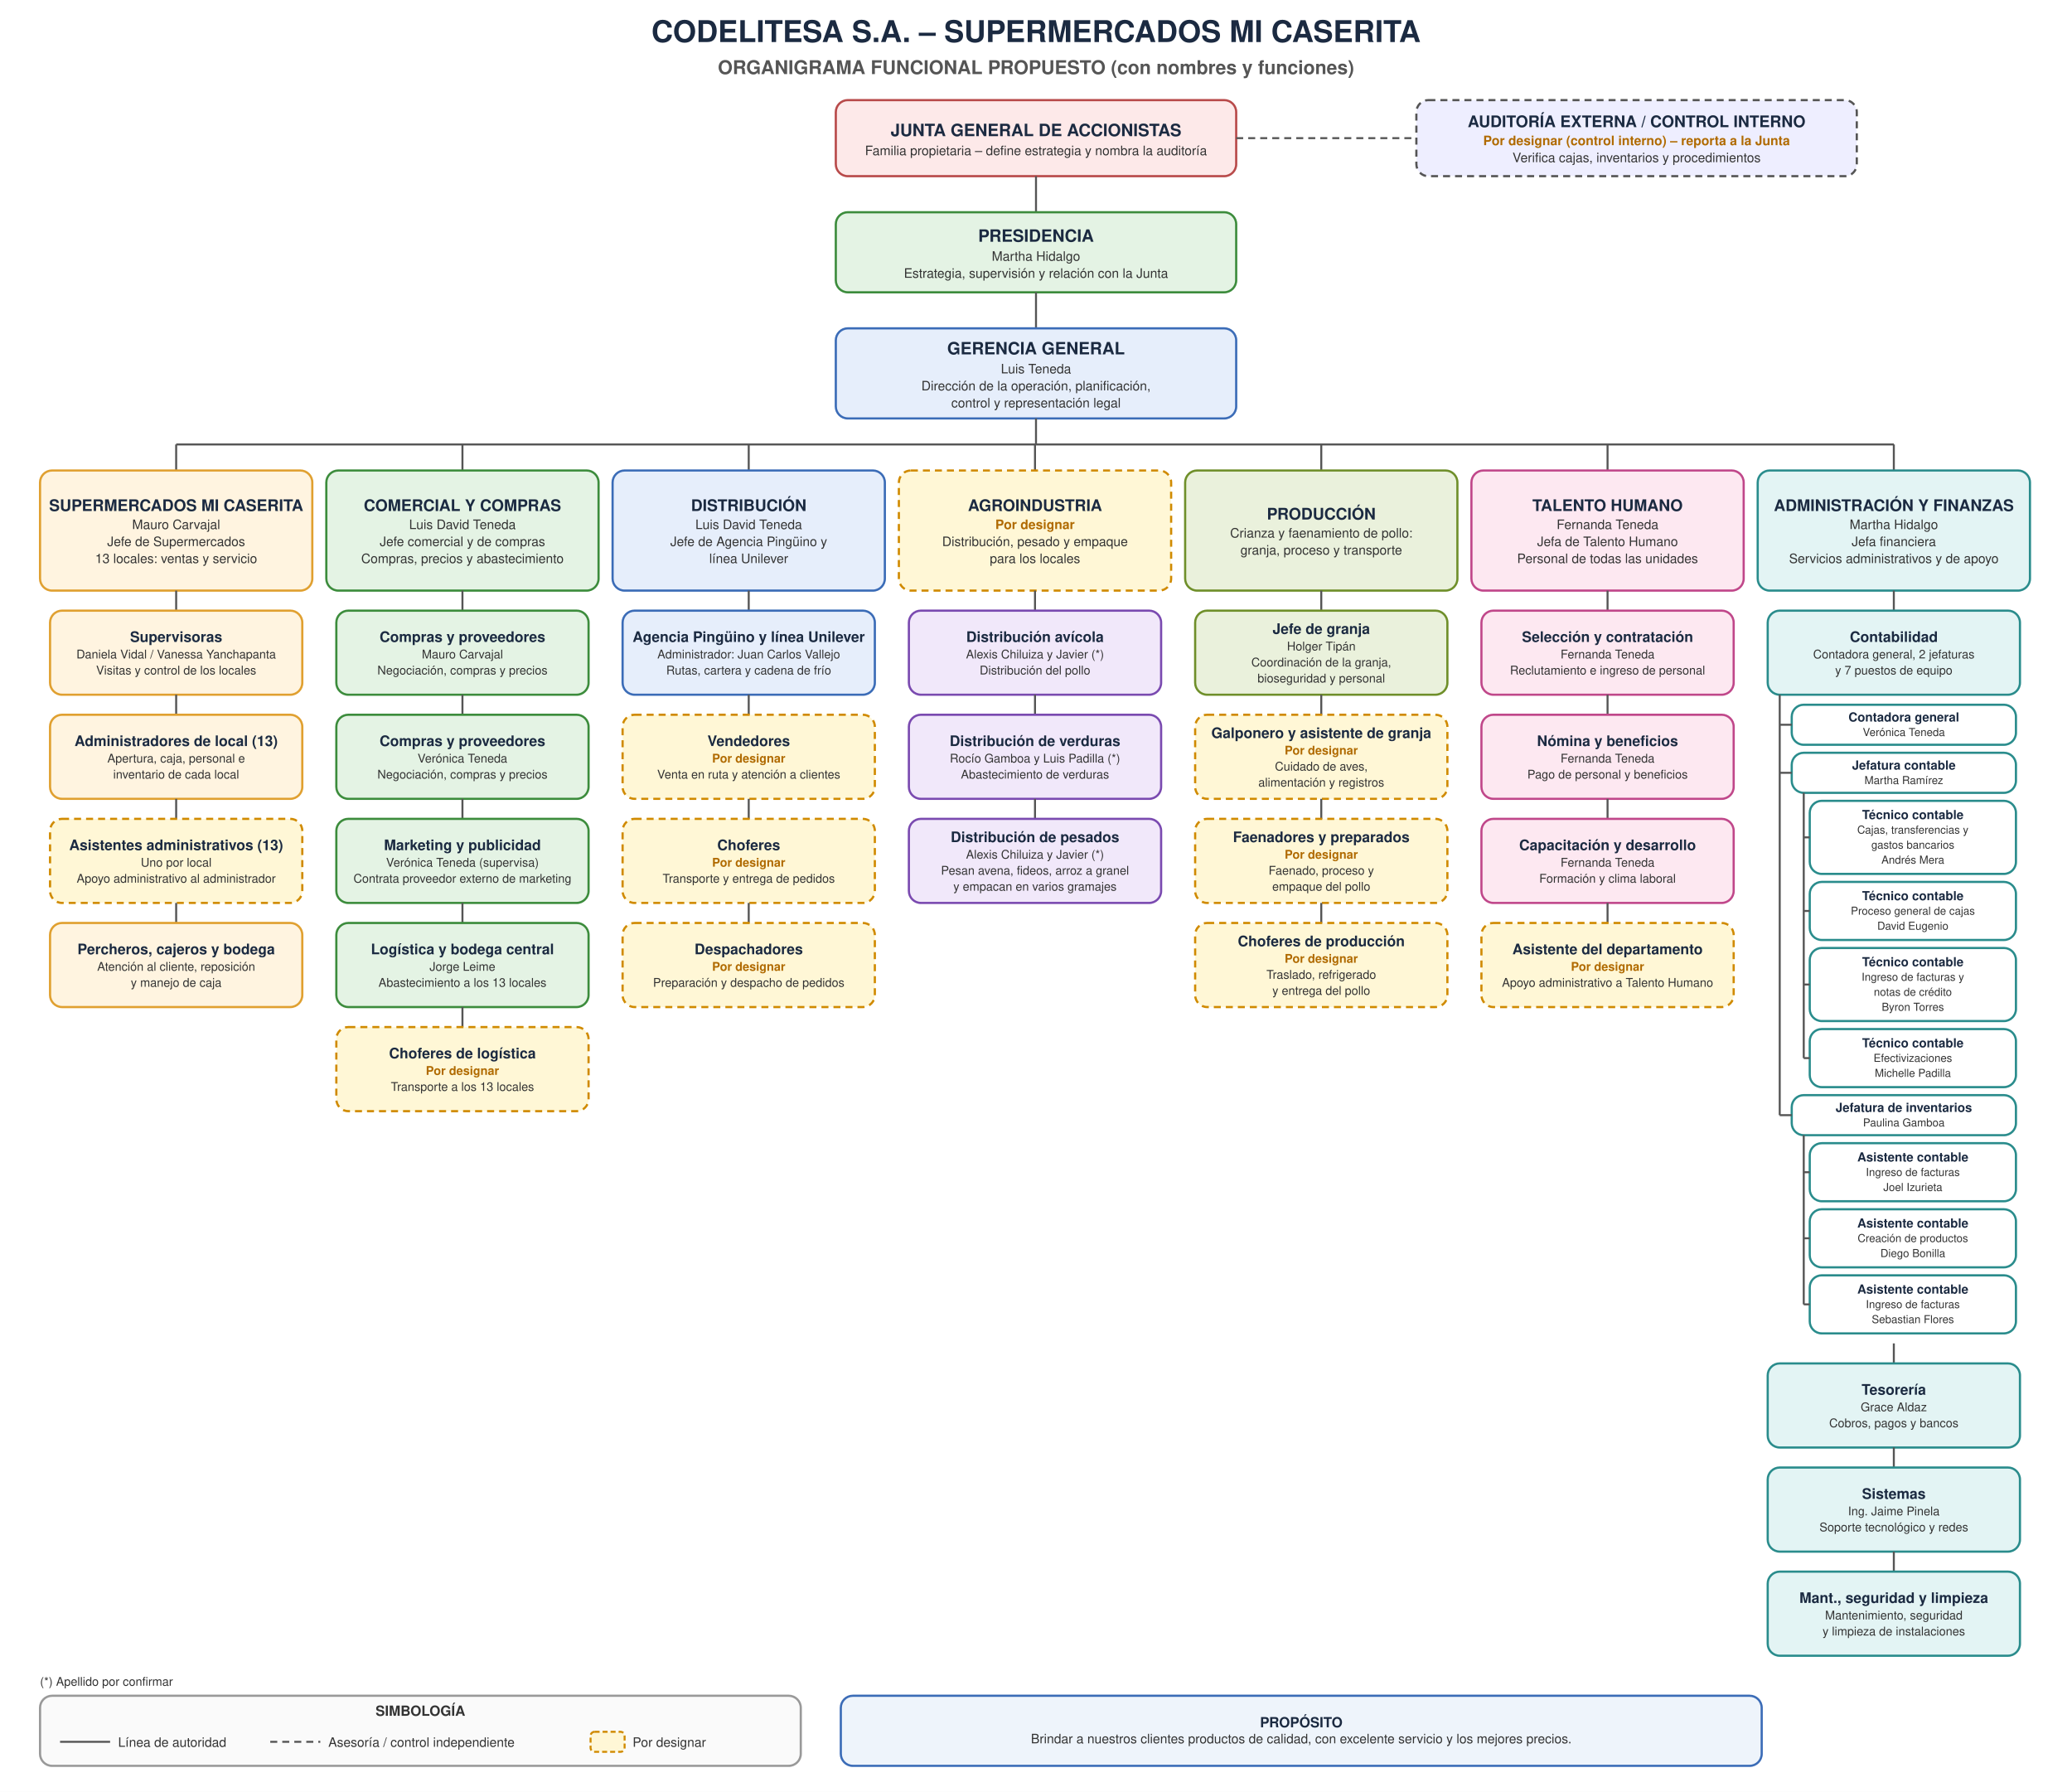
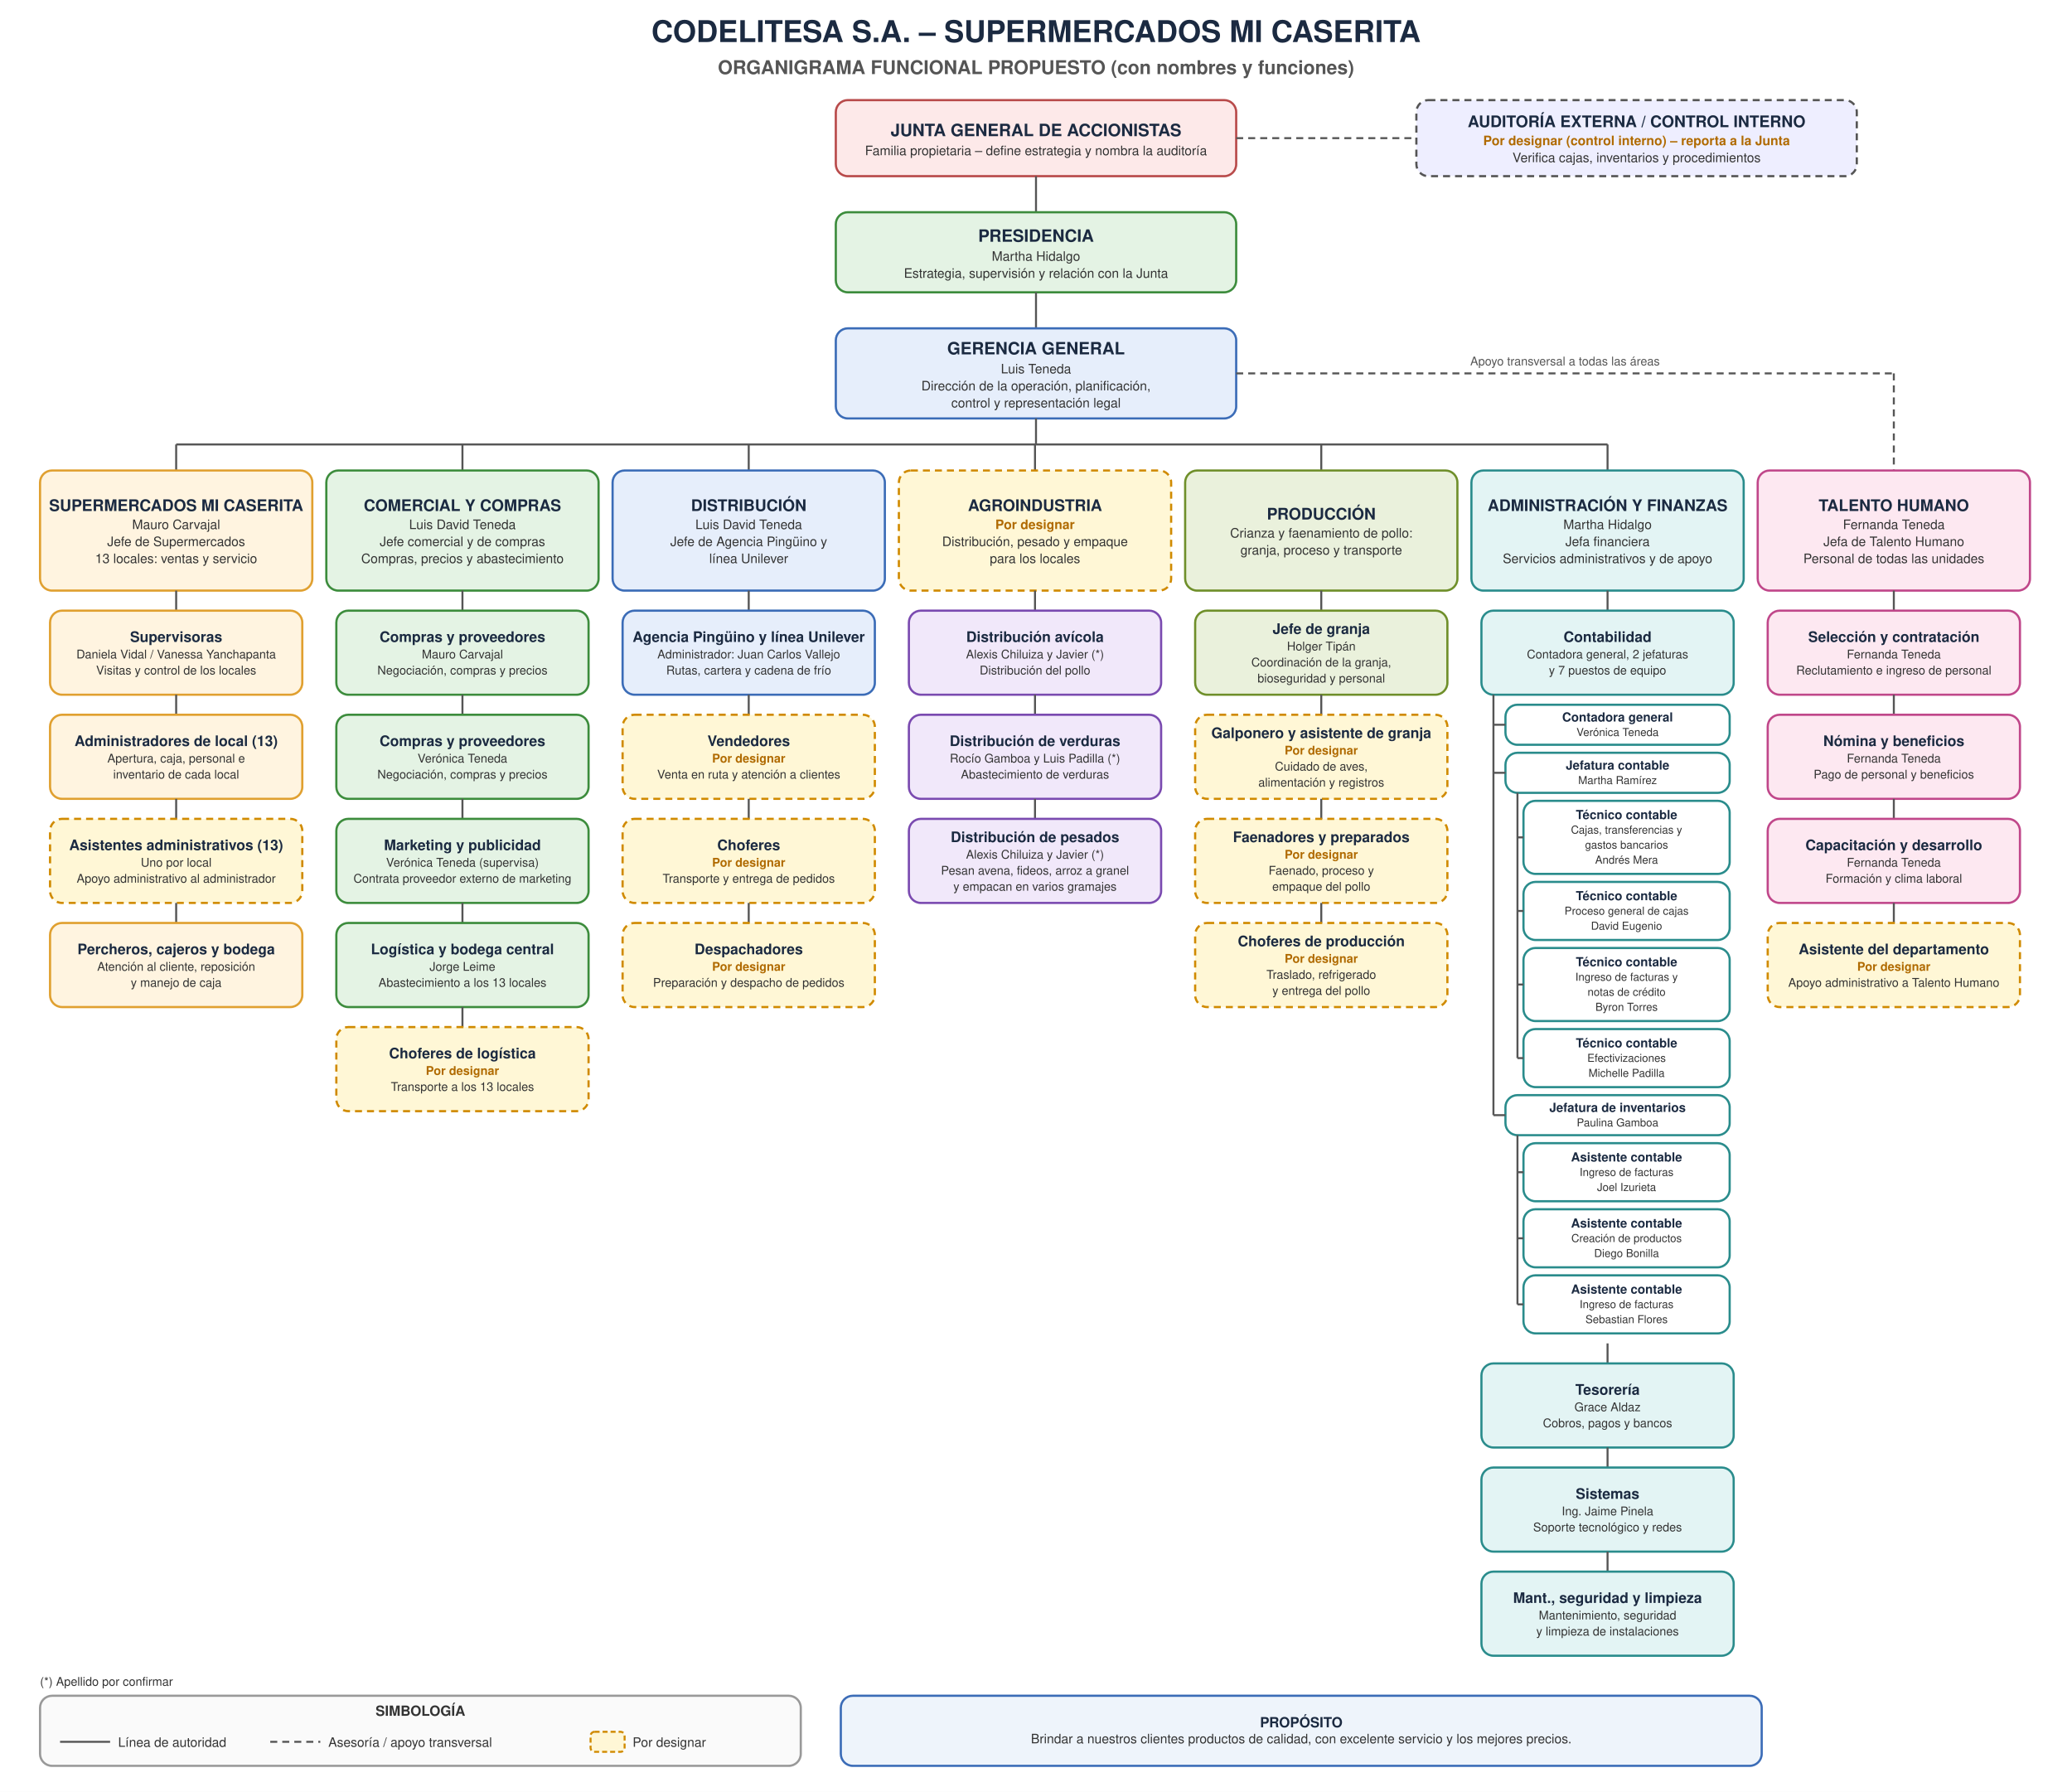
<svg xmlns="http://www.w3.org/2000/svg" width="2070" height="1790" viewBox="0 0 2070 1790" font-family="Helvetica,Arial,sans-serif">
  <rect width="100%" height="100%" fill="#fff" />
  <text x="1035.0" y="42" text-anchor="middle" font-size="30" font-weight="700" fill="#1b2a41">CODELITESA S.A. – SUPERMERCADOS MI CASERITA</text>
  <text x="1035.0" y="74" text-anchor="middle" font-size="19" font-weight="600" fill="#555">ORGANIGRAMA FUNCIONAL PROPUESTO (con nombres y funciones)</text>
  <rect x="835.0" y="100" width="400" height="76" rx="12" fill="#fde9e9" stroke="#b84a4a" stroke-width="2.2" />
  <text x="1035.0" y="136.0" text-anchor="middle" font-weight="700" font-size="17" fill="#1b2a41">JUNTA GENERAL DE ACCIONISTAS</text>
  <text x="1035.0" y="155.0" text-anchor="middle" font-size="13" fill="#333" font-weight="400">Familia propietaria – define estrategia y nombra la auditoría</text>
  <rect x="1415.0" y="100" width="440" height="76" rx="12" fill="#eef" stroke="#555" stroke-width="2.2" stroke-dasharray="7 5" />
  <text x="1635.0" y="127.0" text-anchor="middle" font-weight="700" font-size="16" fill="#1b2a41">AUDITORÍA EXTERNA / CONTROL INTERNO</text>
  <text x="1635.0" y="145.0" text-anchor="middle" font-size="13" fill="#b06a00" font-weight="700">Por designar (control interno) – reporta a la Junta</text>
  <text x="1635.0" y="162.0" text-anchor="middle" font-size="13" fill="#333" font-weight="400">Verifica cajas, inventarios y procedimientos</text>
  <path d="M1235.0,138 L1415.0,138" stroke="#555" stroke-width="2" fill="none" stroke-dasharray="7 5" />
  <path d="M1035.0,176 L1035.0,212" stroke="#555" stroke-width="2" fill="none" />
  <rect x="835.0" y="212" width="400" height="80" rx="12" fill="#e4f3e4" stroke="#3c8c3c" stroke-width="2.2" />
  <text x="1035.0" y="241.5" text-anchor="middle" font-weight="700" font-size="17" fill="#1b2a41">PRESIDENCIA</text>
  <text x="1035.0" y="260.5" text-anchor="middle" font-size="13" fill="#333" font-weight="400">Martha Hidalgo</text>
  <text x="1035.0" y="277.5" text-anchor="middle" font-size="13" fill="#333" font-weight="400">Estrategia, supervisión y relación con la Junta</text>
  <path d="M1035.0,292 L1035.0,328" stroke="#555" stroke-width="2" fill="none" />
  <rect x="835.0" y="328" width="400" height="90" rx="12" fill="#e6eefb" stroke="#3b6cb7" stroke-width="2.2" />
  <text x="1035.0" y="354.0" text-anchor="middle" font-weight="700" font-size="17" fill="#1b2a41">GERENCIA GENERAL</text>
  <text x="1035.0" y="373.0" text-anchor="middle" font-size="13" fill="#333" font-weight="400">Luis Teneda</text>
  <text x="1035.0" y="390.0" text-anchor="middle" font-size="13" fill="#333" font-weight="400">Dirección de la operación, planificación,</text>
  <text x="1035.0" y="407.0" text-anchor="middle" font-size="13" fill="#333" font-weight="400">control y representación legal</text>
  <path d="M1035.0,418 L1035.0,444" stroke="#555" stroke-width="2" fill="none" />
  <path d="M176.0,444 L176.0,470" stroke="#555" stroke-width="2" fill="none" />
  <rect x="40" y="470" width="272" height="120" rx="12" fill="#fff4e0" stroke="#e0a030" stroke-width="2.2" />
  <text x="176.0" y="510.5" text-anchor="middle" font-weight="700" font-size="16" fill="#1b2a41">SUPERMERCADOS MI CASERITA</text>
  <text x="176.0" y="528.5" text-anchor="middle" font-size="13" fill="#333" font-weight="400">Mauro Carvajal</text>
  <text x="176.0" y="545.5" text-anchor="middle" font-size="13" fill="#333" font-weight="400">Jefe de Supermercados</text>
  <text x="176.0" y="562.5" text-anchor="middle" font-size="13" fill="#333" font-weight="400">13 locales: ventas y servicio</text>
  <path d="M176.0,590 L176.0,610" stroke="#555" stroke-width="2" fill="none" />
  <rect x="50" y="610" width="252" height="84" rx="12" fill="#fff4e0" stroke="#e0a030" stroke-width="2.2" />
  <text x="176.0" y="641.25" text-anchor="middle" font-weight="700" font-size="14.5" fill="#1b2a41">Supervisoras</text>
  <text x="176.0" y="657.75" text-anchor="middle" font-size="12" fill="#333" font-weight="400">Daniela Vidal / Vanessa Yanchapanta</text>
  <text x="176.0" y="673.75" text-anchor="middle" font-size="12" fill="#333" font-weight="400">Visitas y control de los locales</text>
  <path d="M176.0,694 L176.0,714" stroke="#555" stroke-width="2" fill="none" />
  <rect x="50" y="714" width="252" height="84" rx="12" fill="#fff4e0" stroke="#e0a030" stroke-width="2.2" />
  <text x="176.0" y="745.25" text-anchor="middle" font-weight="700" font-size="14.5" fill="#1b2a41">Administradores de local (13)</text>
  <text x="176.0" y="761.75" text-anchor="middle" font-size="12" fill="#333" font-weight="400">Apertura, caja, personal e</text>
  <text x="176.0" y="777.75" text-anchor="middle" font-size="12" fill="#333" font-weight="400">inventario de cada local</text>
  <path d="M176.0,798 L176.0,818" stroke="#555" stroke-width="2" fill="none" />
  <rect x="50" y="818" width="252" height="84" rx="12" fill="#fff7d6" stroke="#d08a00" stroke-width="2.2" stroke-dasharray="7 5" />
  <text x="176.0" y="849.25" text-anchor="middle" font-weight="700" font-size="14.5" fill="#1b2a41">Asistentes administrativos (13)</text>
  <text x="176.0" y="865.75" text-anchor="middle" font-size="12" fill="#333" font-weight="400">Uno por local</text>
  <text x="176.0" y="881.75" text-anchor="middle" font-size="12" fill="#333" font-weight="400">Apoyo administrativo al administrador</text>
  <path d="M176.0,902 L176.0,922" stroke="#555" stroke-width="2" fill="none" />
  <rect x="50" y="922" width="252" height="84" rx="12" fill="#fff4e0" stroke="#e0a030" stroke-width="2.2" />
  <text x="176.0" y="953.25" text-anchor="middle" font-weight="700" font-size="14.5" fill="#1b2a41">Percheros, cajeros y bodega</text>
  <text x="176.0" y="969.75" text-anchor="middle" font-size="12" fill="#333" font-weight="400">Atención al cliente, reposición</text>
  <text x="176.0" y="985.75" text-anchor="middle" font-size="12" fill="#333" font-weight="400">y manejo de caja</text>
  <path d="M462.0,444 L462.0,470" stroke="#555" stroke-width="2" fill="none" />
  <rect x="326" y="470" width="272" height="120" rx="12" fill="#e4f3e4" stroke="#3c8c3c" stroke-width="2.2" />
  <text x="462.0" y="510.5" text-anchor="middle" font-weight="700" font-size="16" fill="#1b2a41">COMERCIAL Y COMPRAS</text>
  <text x="462.0" y="528.5" text-anchor="middle" font-size="13" fill="#333" font-weight="400">Luis David Teneda</text>
  <text x="462.0" y="545.5" text-anchor="middle" font-size="13" fill="#333" font-weight="400">Jefe comercial y de compras</text>
  <text x="462.0" y="562.5" text-anchor="middle" font-size="13" fill="#333" font-weight="400">Compras, precios y abastecimiento</text>
  <path d="M462.0,590 L462.0,610" stroke="#555" stroke-width="2" fill="none" />
  <rect x="336" y="610" width="252" height="84" rx="12" fill="#e4f3e4" stroke="#3c8c3c" stroke-width="2.2" />
  <text x="462.0" y="641.25" text-anchor="middle" font-weight="700" font-size="14.5" fill="#1b2a41">Compras y proveedores</text>
  <text x="462.0" y="657.75" text-anchor="middle" font-size="12" fill="#333" font-weight="400">Mauro Carvajal</text>
  <text x="462.0" y="673.75" text-anchor="middle" font-size="12" fill="#333" font-weight="400">Negociación, compras y precios</text>
  <path d="M462.0,694 L462.0,714" stroke="#555" stroke-width="2" fill="none" />
  <rect x="336" y="714" width="252" height="84" rx="12" fill="#e4f3e4" stroke="#3c8c3c" stroke-width="2.2" />
  <text x="462.0" y="745.25" text-anchor="middle" font-weight="700" font-size="14.5" fill="#1b2a41">Compras y proveedores</text>
  <text x="462.0" y="761.75" text-anchor="middle" font-size="12" fill="#333" font-weight="400">Verónica Teneda</text>
  <text x="462.0" y="777.75" text-anchor="middle" font-size="12" fill="#333" font-weight="400">Negociación, compras y precios</text>
  <path d="M462.0,798 L462.0,818" stroke="#555" stroke-width="2" fill="none" />
  <rect x="336" y="818" width="252" height="84" rx="12" fill="#e4f3e4" stroke="#3c8c3c" stroke-width="2.2" />
  <text x="462.0" y="849.25" text-anchor="middle" font-weight="700" font-size="14.5" fill="#1b2a41">Marketing y publicidad</text>
  <text x="462.0" y="865.75" text-anchor="middle" font-size="12" fill="#333" font-weight="400">Verónica Teneda (supervisa)</text>
  <text x="462.0" y="881.75" text-anchor="middle" font-size="12" fill="#333" font-weight="400">Contrata proveedor externo de marketing</text>
  <path d="M462.0,902 L462.0,922" stroke="#555" stroke-width="2" fill="none" />
  <rect x="336" y="922" width="252" height="84" rx="12" fill="#e4f3e4" stroke="#3c8c3c" stroke-width="2.2" />
  <text x="462.0" y="953.25" text-anchor="middle" font-weight="700" font-size="14.5" fill="#1b2a41">Logística y bodega central</text>
  <text x="462.0" y="969.75" text-anchor="middle" font-size="12" fill="#333" font-weight="400">Jorge Leime</text>
  <text x="462.0" y="985.75" text-anchor="middle" font-size="12" fill="#333" font-weight="400">Abastecimiento a los 13 locales</text>
  <path d="M462.0,1006 L462.0,1026" stroke="#555" stroke-width="2" fill="none" />
  <rect x="336" y="1026" width="252" height="84" rx="12" fill="#fff7d6" stroke="#d08a00" stroke-width="2.2" stroke-dasharray="7 5" />
  <text x="462.0" y="1057.25" text-anchor="middle" font-weight="700" font-size="14.5" fill="#1b2a41">Choferes de logística</text>
  <text x="462.0" y="1073.75" text-anchor="middle" font-size="12" fill="#b06a00" font-weight="700">Por designar</text>
  <text x="462.0" y="1089.75" text-anchor="middle" font-size="12" fill="#333" font-weight="400">Transporte a los 13 locales</text>
  <path d="M748.0,444 L748.0,470" stroke="#555" stroke-width="2" fill="none" />
  <rect x="612" y="470" width="272" height="120" rx="12" fill="#e6eefb" stroke="#3b6cb7" stroke-width="2.2" />
  <text x="748.0" y="510.5" text-anchor="middle" font-weight="700" font-size="16" fill="#1b2a41">DISTRIBUCIÓN</text>
  <text x="748.0" y="528.5" text-anchor="middle" font-size="13" fill="#333" font-weight="400">Luis David Teneda</text>
  <text x="748.0" y="545.5" text-anchor="middle" font-size="13" fill="#333" font-weight="400">Jefe de Agencia Pingüino y</text>
  <text x="748.0" y="562.5" text-anchor="middle" font-size="13" fill="#333" font-weight="400">línea Unilever</text>
  <path d="M748.0,590 L748.0,610" stroke="#555" stroke-width="2" fill="none" />
  <rect x="622" y="610" width="252" height="84" rx="12" fill="#e6eefb" stroke="#3b6cb7" stroke-width="2.2" />
  <text x="748.0" y="641.25" text-anchor="middle" font-weight="700" font-size="14.5" fill="#1b2a41">Agencia Pingüino y línea Unilever</text>
  <text x="748.0" y="657.75" text-anchor="middle" font-size="12" fill="#333" font-weight="400">Administrador: Juan Carlos Vallejo</text>
  <text x="748.0" y="673.75" text-anchor="middle" font-size="12" fill="#333" font-weight="400">Rutas, cartera y cadena de frío</text>
  <path d="M748.0,694 L748.0,714" stroke="#555" stroke-width="2" fill="none" />
  <rect x="622" y="714" width="252" height="84" rx="12" fill="#fff7d6" stroke="#d08a00" stroke-width="2.2" stroke-dasharray="7 5" />
  <text x="748.0" y="745.25" text-anchor="middle" font-weight="700" font-size="14.5" fill="#1b2a41">Vendedores</text>
  <text x="748.0" y="761.75" text-anchor="middle" font-size="12" fill="#b06a00" font-weight="700">Por designar</text>
  <text x="748.0" y="777.75" text-anchor="middle" font-size="12" fill="#333" font-weight="400">Venta en ruta y atención a clientes</text>
  <path d="M748.0,798 L748.0,818" stroke="#555" stroke-width="2" fill="none" />
  <rect x="622" y="818" width="252" height="84" rx="12" fill="#fff7d6" stroke="#d08a00" stroke-width="2.2" stroke-dasharray="7 5" />
  <text x="748.0" y="849.25" text-anchor="middle" font-weight="700" font-size="14.5" fill="#1b2a41">Choferes</text>
  <text x="748.0" y="865.75" text-anchor="middle" font-size="12" fill="#b06a00" font-weight="700">Por designar</text>
  <text x="748.0" y="881.75" text-anchor="middle" font-size="12" fill="#333" font-weight="400">Transporte y entrega de pedidos</text>
  <path d="M748.0,902 L748.0,922" stroke="#555" stroke-width="2" fill="none" />
  <rect x="622" y="922" width="252" height="84" rx="12" fill="#fff7d6" stroke="#d08a00" stroke-width="2.2" stroke-dasharray="7 5" />
  <text x="748.0" y="953.25" text-anchor="middle" font-weight="700" font-size="14.5" fill="#1b2a41">Despachadores</text>
  <text x="748.0" y="969.75" text-anchor="middle" font-size="12" fill="#b06a00" font-weight="700">Por designar</text>
  <text x="748.0" y="985.75" text-anchor="middle" font-size="12" fill="#333" font-weight="400">Preparación y despacho de pedidos</text>
  <path d="M1034.0,444 L1034.0,470" stroke="#555" stroke-width="2" fill="none" />
  <rect x="898" y="470" width="272" height="120" rx="12" fill="#fff7d6" stroke="#d08a00" stroke-width="2.2" stroke-dasharray="7 5" />
  <text x="1034.0" y="510.5" text-anchor="middle" font-weight="700" font-size="16" fill="#1b2a41">AGROINDUSTRIA</text>
  <text x="1034.0" y="528.5" text-anchor="middle" font-size="13" fill="#b06a00" font-weight="700">Por designar</text>
  <text x="1034.0" y="545.5" text-anchor="middle" font-size="13" fill="#333" font-weight="400">Distribución, pesado y empaque</text>
  <text x="1034.0" y="562.5" text-anchor="middle" font-size="13" fill="#333" font-weight="400">para los locales</text>
  <path d="M1034.0,590 L1034.0,610" stroke="#555" stroke-width="2" fill="none" />
  <rect x="908" y="610" width="252" height="84" rx="12" fill="#f1e8fa" stroke="#7a4ab0" stroke-width="2.2" />
  <text x="1034.0" y="641.25" text-anchor="middle" font-weight="700" font-size="14.5" fill="#1b2a41">Distribución avícola</text>
  <text x="1034.0" y="657.75" text-anchor="middle" font-size="12" fill="#333" font-weight="400">Alexis Chiluiza y Javier (*)</text>
  <text x="1034.0" y="673.75" text-anchor="middle" font-size="12" fill="#333" font-weight="400">Distribución del pollo</text>
  <path d="M1034.0,694 L1034.0,714" stroke="#555" stroke-width="2" fill="none" />
  <rect x="908" y="714" width="252" height="84" rx="12" fill="#f1e8fa" stroke="#7a4ab0" stroke-width="2.2" />
  <text x="1034.0" y="745.25" text-anchor="middle" font-weight="700" font-size="14.5" fill="#1b2a41">Distribución de verduras</text>
  <text x="1034.0" y="761.75" text-anchor="middle" font-size="12" fill="#333" font-weight="400">Rocío Gamboa y Luis Padilla (*)</text>
  <text x="1034.0" y="777.75" text-anchor="middle" font-size="12" fill="#333" font-weight="400">Abastecimiento de verduras</text>
  <path d="M1034.0,798 L1034.0,818" stroke="#555" stroke-width="2" fill="none" />
  <rect x="908" y="818" width="252" height="84" rx="12" fill="#f1e8fa" stroke="#7a4ab0" stroke-width="2.2" />
  <text x="1034.0" y="841.25" text-anchor="middle" font-weight="700" font-size="14.5" fill="#1b2a41">Distribución de pesados</text>
  <text x="1034.0" y="857.75" text-anchor="middle" font-size="12" fill="#333" font-weight="400">Alexis Chiluiza y Javier (*)</text>
  <text x="1034.0" y="873.75" text-anchor="middle" font-size="12" fill="#333" font-weight="400">Pesan avena, fideos, arroz a granel</text>
  <text x="1034.0" y="889.75" text-anchor="middle" font-size="12" fill="#333" font-weight="400">y empacan en varios gramajes</text>
  <path d="M1320.0,444 L1320.0,470" stroke="#555" stroke-width="2" fill="none" />
  <rect x="1184" y="470" width="272" height="120" rx="12" fill="#eaf1dc" stroke="#6f8f2a" stroke-width="2.2" />
  <text x="1320.0" y="519.0" text-anchor="middle" font-weight="700" font-size="16" fill="#1b2a41">PRODUCCIÓN</text>
  <text x="1320.0" y="537.0" text-anchor="middle" font-size="13" fill="#333" font-weight="400">Crianza y faenamiento de pollo:</text>
  <text x="1320.0" y="554.0" text-anchor="middle" font-size="13" fill="#333" font-weight="400">granja, proceso y transporte</text>
  <path d="M1320.0,590 L1320.0,610" stroke="#555" stroke-width="2" fill="none" />
  <rect x="1194" y="610" width="252" height="84" rx="12" fill="#eaf1dc" stroke="#6f8f2a" stroke-width="2.2" />
  <text x="1320.0" y="633.25" text-anchor="middle" font-weight="700" font-size="14.5" fill="#1b2a41">Jefe de granja</text>
  <text x="1320.0" y="649.75" text-anchor="middle" font-size="12" fill="#333" font-weight="400">Holger Tipán</text>
  <text x="1320.0" y="665.75" text-anchor="middle" font-size="12" fill="#333" font-weight="400">Coordinación de la granja,</text>
  <text x="1320.0" y="681.75" text-anchor="middle" font-size="12" fill="#333" font-weight="400">bioseguridad y personal</text>
  <path d="M1320.0,694 L1320.0,714" stroke="#555" stroke-width="2" fill="none" />
  <rect x="1194" y="714" width="252" height="84" rx="12" fill="#fff7d6" stroke="#d08a00" stroke-width="2.2" stroke-dasharray="7 5" />
  <text x="1320.0" y="737.25" text-anchor="middle" font-weight="700" font-size="14.5" fill="#1b2a41">Galponero y asistente de granja</text>
  <text x="1320.0" y="753.75" text-anchor="middle" font-size="12" fill="#b06a00" font-weight="700">Por designar</text>
  <text x="1320.0" y="769.75" text-anchor="middle" font-size="12" fill="#333" font-weight="400">Cuidado de aves,</text>
  <text x="1320.0" y="785.75" text-anchor="middle" font-size="12" fill="#333" font-weight="400">alimentación y registros</text>
  <path d="M1320.0,798 L1320.0,818" stroke="#555" stroke-width="2" fill="none" />
  <rect x="1194" y="818" width="252" height="84" rx="12" fill="#fff7d6" stroke="#d08a00" stroke-width="2.2" stroke-dasharray="7 5" />
  <text x="1320.0" y="841.25" text-anchor="middle" font-weight="700" font-size="14.5" fill="#1b2a41">Faenadores y preparados</text>
  <text x="1320.0" y="857.75" text-anchor="middle" font-size="12" fill="#b06a00" font-weight="700">Por designar</text>
  <text x="1320.0" y="873.75" text-anchor="middle" font-size="12" fill="#333" font-weight="400">Faenado, proceso y</text>
  <text x="1320.0" y="889.75" text-anchor="middle" font-size="12" fill="#333" font-weight="400">empaque del pollo</text>
  <path d="M1320.0,902 L1320.0,922" stroke="#555" stroke-width="2" fill="none" />
  <rect x="1194" y="922" width="252" height="84" rx="12" fill="#fff7d6" stroke="#d08a00" stroke-width="2.2" stroke-dasharray="7 5" />
  <text x="1320.0" y="945.25" text-anchor="middle" font-weight="700" font-size="14.5" fill="#1b2a41">Choferes de producción</text>
  <text x="1320.0" y="961.75" text-anchor="middle" font-size="12" fill="#b06a00" font-weight="700">Por designar</text>
  <text x="1320.0" y="977.75" text-anchor="middle" font-size="12" fill="#333" font-weight="400">Traslado, refrigerado</text>
  <text x="1320.0" y="993.75" text-anchor="middle" font-size="12" fill="#333" font-weight="400">y entrega del pollo</text>
  <path d="M1606.0,444 L1606.0,470" stroke="#555" stroke-width="2" fill="none" />
-   <rect x="1470" y="470" width="272" height="120" rx="12" fill="#fde8f1" stroke="#c0478a" stroke-width="2.2" />
-   <text x="1606.0" y="510.5" text-anchor="middle" font-weight="700" font-size="16" fill="#1b2a41">TALENTO HUMANO</text>
-   <text x="1606.0" y="528.5" text-anchor="middle" font-size="13" fill="#333" font-weight="400">Fernanda Teneda</text>
-   <text x="1606.0" y="545.5" text-anchor="middle" font-size="13" fill="#333" font-weight="400">Jefa de Talento Humano</text>
-   <text x="1606.0" y="562.5" text-anchor="middle" font-size="13" fill="#333" font-weight="400">Personal de todas las unidades</text>
+   <rect x="1470" y="470" width="272" height="120" rx="12" fill="#e3f4f4" stroke="#2a8c8c" stroke-width="2.2" />
+   <text x="1606.0" y="510.5" text-anchor="middle" font-weight="700" font-size="16" fill="#1b2a41">ADMINISTRACIÓN Y FINANZAS</text>
+   <text x="1606.0" y="528.5" text-anchor="middle" font-size="13" fill="#333" font-weight="400">Martha Hidalgo</text>
+   <text x="1606.0" y="545.5" text-anchor="middle" font-size="13" fill="#333" font-weight="400">Jefa financiera</text>
+   <text x="1606.0" y="562.5" text-anchor="middle" font-size="13" fill="#333" font-weight="400">Servicios administrativos y de apoyo</text>
  <path d="M1606.0,590 L1606.0,610" stroke="#555" stroke-width="2" fill="none" />
-   <rect x="1480" y="610" width="252" height="84" rx="12" fill="#fde8f1" stroke="#c0478a" stroke-width="2.2" />
-   <text x="1606.0" y="641.25" text-anchor="middle" font-weight="700" font-size="14.5" fill="#1b2a41">Selección y contratación</text>
-   <text x="1606.0" y="657.75" text-anchor="middle" font-size="12" fill="#333" font-weight="400">Fernanda Teneda</text>
-   <text x="1606.0" y="673.75" text-anchor="middle" font-size="12" fill="#333" font-weight="400">Reclutamiento e ingreso de personal</text>
-   <path d="M1606.0,694 L1606.0,714" stroke="#555" stroke-width="2" fill="none" />
-   <rect x="1480" y="714" width="252" height="84" rx="12" fill="#fde8f1" stroke="#c0478a" stroke-width="2.2" />
-   <text x="1606.0" y="745.25" text-anchor="middle" font-weight="700" font-size="14.5" fill="#1b2a41">Nómina y beneficios</text>
-   <text x="1606.0" y="761.75" text-anchor="middle" font-size="12" fill="#333" font-weight="400">Fernanda Teneda</text>
-   <text x="1606.0" y="777.75" text-anchor="middle" font-size="12" fill="#333" font-weight="400">Pago de personal y beneficios</text>
-   <path d="M1606.0,798 L1606.0,818" stroke="#555" stroke-width="2" fill="none" />
-   <rect x="1480" y="818" width="252" height="84" rx="12" fill="#fde8f1" stroke="#c0478a" stroke-width="2.2" />
-   <text x="1606.0" y="849.25" text-anchor="middle" font-weight="700" font-size="14.5" fill="#1b2a41">Capacitación y desarrollo</text>
-   <text x="1606.0" y="865.75" text-anchor="middle" font-size="12" fill="#333" font-weight="400">Fernanda Teneda</text>
-   <text x="1606.0" y="881.75" text-anchor="middle" font-size="12" fill="#333" font-weight="400">Formación y clima laboral</text>
-   <path d="M1606.0,902 L1606.0,922" stroke="#555" stroke-width="2" fill="none" />
-   <rect x="1480" y="922" width="252" height="84" rx="12" fill="#fff7d6" stroke="#d08a00" stroke-width="2.2" stroke-dasharray="7 5" />
-   <text x="1606.0" y="953.25" text-anchor="middle" font-weight="700" font-size="14.5" fill="#1b2a41">Asistente del departamento</text>
-   <text x="1606.0" y="969.75" text-anchor="middle" font-size="12" fill="#b06a00" font-weight="700">Por designar</text>
-   <text x="1606.0" y="985.75" text-anchor="middle" font-size="12" fill="#333" font-weight="400">Apoyo administrativo a Talento Humano</text>
-   <path d="M1892.0,444 L1892.0,470" stroke="#555" stroke-width="2" fill="none" />
-   <rect x="1756" y="470" width="272" height="120" rx="12" fill="#e3f4f4" stroke="#2a8c8c" stroke-width="2.2" />
-   <text x="1892.0" y="510.5" text-anchor="middle" font-weight="700" font-size="16" fill="#1b2a41">ADMINISTRACIÓN Y FINANZAS</text>
-   <text x="1892.0" y="528.5" text-anchor="middle" font-size="13" fill="#333" font-weight="400">Martha Hidalgo</text>
-   <text x="1892.0" y="545.5" text-anchor="middle" font-size="13" fill="#333" font-weight="400">Jefa financiera</text>
-   <text x="1892.0" y="562.5" text-anchor="middle" font-size="13" fill="#333" font-weight="400">Servicios administrativos y de apoyo</text>
+   <rect x="1480" y="610" width="252" height="84" rx="12" fill="#e3f4f4" stroke="#2a8c8c" stroke-width="2.2" />
+   <text x="1606.0" y="641.25" text-anchor="middle" font-weight="700" font-size="14.5" fill="#1b2a41">Contabilidad</text>
+   <text x="1606.0" y="657.75" text-anchor="middle" font-size="12" fill="#333" font-weight="400">Contadora general, 2 jefaturas</text>
+   <text x="1606.0" y="673.75" text-anchor="middle" font-size="12" fill="#333" font-weight="400">y 7 puestos de equipo</text>
+   <rect x="1504" y="704" width="224" height="40" rx="12" fill="#fff" stroke="#2a8c8c" stroke-width="2.2" />
+   <text x="1616.0" y="720.75" text-anchor="middle" font-weight="700" font-size="12.5" fill="#1b2a41">Contadora general</text>
+   <text x="1616.0" y="735.25" text-anchor="middle" font-size="11" fill="#333" font-weight="400">Verónica Teneda</text>
+   <rect x="1504" y="752" width="224" height="40" rx="12" fill="#fff" stroke="#2a8c8c" stroke-width="2.2" />
+   <text x="1616.0" y="768.75" text-anchor="middle" font-weight="700" font-size="12.5" fill="#1b2a41">Jefatura contable</text>
+   <text x="1616.0" y="783.25" text-anchor="middle" font-size="11" fill="#333" font-weight="400">Martha Ramírez</text>
+   <rect x="1522" y="800" width="206" height="73" rx="12" fill="#fff" stroke="#2a8c8c" stroke-width="2.2" />
+   <text x="1625.0" y="818.25" text-anchor="middle" font-weight="700" font-size="12.5" fill="#1b2a41">Técnico contable</text>
+   <text x="1625.0" y="832.75" text-anchor="middle" font-size="11" fill="#333" font-weight="400">Cajas, transferencias y</text>
+   <text x="1625.0" y="847.75" text-anchor="middle" font-size="11" fill="#333" font-weight="400">gastos bancarios</text>
+   <text x="1625.0" y="862.75" text-anchor="middle" font-size="11" fill="#333" font-weight="400">Andrés Mera</text>
+   <rect x="1522" y="881" width="206" height="58" rx="12" fill="#fff" stroke="#2a8c8c" stroke-width="2.2" />
+   <text x="1625.0" y="899.25" text-anchor="middle" font-weight="700" font-size="12.5" fill="#1b2a41">Técnico contable</text>
+   <text x="1625.0" y="913.75" text-anchor="middle" font-size="11" fill="#333" font-weight="400">Proceso general de cajas</text>
+   <text x="1625.0" y="928.75" text-anchor="middle" font-size="11" fill="#333" font-weight="400">David Eugenio</text>
+   <rect x="1522" y="947" width="206" height="73" rx="12" fill="#fff" stroke="#2a8c8c" stroke-width="2.2" />
+   <text x="1625.0" y="965.25" text-anchor="middle" font-weight="700" font-size="12.5" fill="#1b2a41">Técnico contable</text>
+   <text x="1625.0" y="979.75" text-anchor="middle" font-size="11" fill="#333" font-weight="400">Ingreso de facturas y</text>
+   <text x="1625.0" y="994.75" text-anchor="middle" font-size="11" fill="#333" font-weight="400">notas de crédito</text>
+   <text x="1625.0" y="1009.75" text-anchor="middle" font-size="11" fill="#333" font-weight="400">Byron Torres</text>
+   <rect x="1522" y="1028" width="206" height="58" rx="12" fill="#fff" stroke="#2a8c8c" stroke-width="2.2" />
+   <text x="1625.0" y="1046.25" text-anchor="middle" font-weight="700" font-size="12.5" fill="#1b2a41">Técnico contable</text>
+   <text x="1625.0" y="1060.75" text-anchor="middle" font-size="11" fill="#333" font-weight="400">Efectivizaciones</text>
+   <text x="1625.0" y="1075.75" text-anchor="middle" font-size="11" fill="#333" font-weight="400">Michelle Padilla</text>
+   <rect x="1504" y="1094" width="224" height="40" rx="12" fill="#fff" stroke="#2a8c8c" stroke-width="2.2" />
+   <text x="1616.0" y="1110.75" text-anchor="middle" font-weight="700" font-size="12.5" fill="#1b2a41">Jefatura de inventarios</text>
+   <text x="1616.0" y="1125.25" text-anchor="middle" font-size="11" fill="#333" font-weight="400">Paulina Gamboa</text>
+   <rect x="1522" y="1142" width="206" height="58" rx="12" fill="#fff" stroke="#2a8c8c" stroke-width="2.2" />
+   <text x="1625.0" y="1160.25" text-anchor="middle" font-weight="700" font-size="12.5" fill="#1b2a41">Asistente contable</text>
+   <text x="1625.0" y="1174.75" text-anchor="middle" font-size="11" fill="#333" font-weight="400">Ingreso de facturas</text>
+   <text x="1625.0" y="1189.75" text-anchor="middle" font-size="11" fill="#333" font-weight="400">Joel Izurieta</text>
+   <rect x="1522" y="1208" width="206" height="58" rx="12" fill="#fff" stroke="#2a8c8c" stroke-width="2.2" />
+   <text x="1625.0" y="1226.25" text-anchor="middle" font-weight="700" font-size="12.5" fill="#1b2a41">Asistente contable</text>
+   <text x="1625.0" y="1240.75" text-anchor="middle" font-size="11" fill="#333" font-weight="400">Creación de productos</text>
+   <text x="1625.0" y="1255.75" text-anchor="middle" font-size="11" fill="#333" font-weight="400">Diego Bonilla</text>
+   <rect x="1522" y="1274" width="206" height="58" rx="12" fill="#fff" stroke="#2a8c8c" stroke-width="2.2" />
+   <text x="1625.0" y="1292.25" text-anchor="middle" font-weight="700" font-size="12.5" fill="#1b2a41">Asistente contable</text>
+   <text x="1625.0" y="1306.75" text-anchor="middle" font-size="11" fill="#333" font-weight="400">Ingreso de facturas</text>
+   <text x="1625.0" y="1321.75" text-anchor="middle" font-size="11" fill="#333" font-weight="400">Sebastian Flores</text>
+   <path d="M1492,694 L1492,1114.0" stroke="#555" stroke-width="2" fill="none" />
+   <path d="M1492,724.0 L1504,724.0" stroke="#555" stroke-width="2" fill="none" />
+   <path d="M1492,772.0 L1504,772.0" stroke="#555" stroke-width="2" fill="none" />
+   <path d="M1492,1114.0 L1504,1114.0" stroke="#555" stroke-width="2" fill="none" />
+   <path d="M1516,792 L1516,1057.0" stroke="#555" stroke-width="2" fill="none" />
+   <path d="M1516,836.5 L1522,836.5" stroke="#555" stroke-width="2" fill="none" />
+   <path d="M1516,910.0 L1522,910.0" stroke="#555" stroke-width="2" fill="none" />
+   <path d="M1516,983.5 L1522,983.5" stroke="#555" stroke-width="2" fill="none" />
+   <path d="M1516,1057.0 L1522,1057.0" stroke="#555" stroke-width="2" fill="none" />
+   <path d="M1516,1134 L1516,1303.0" stroke="#555" stroke-width="2" fill="none" />
+   <path d="M1516,1171.0 L1522,1171.0" stroke="#555" stroke-width="2" fill="none" />
+   <path d="M1516,1237.0 L1522,1237.0" stroke="#555" stroke-width="2" fill="none" />
+   <path d="M1516,1303.0 L1522,1303.0" stroke="#555" stroke-width="2" fill="none" />
+   <path d="M1606.0,1342 L1606.0,1362" stroke="#555" stroke-width="2" fill="none" />
+   <rect x="1480" y="1362" width="252" height="84" rx="12" fill="#e3f4f4" stroke="#2a8c8c" stroke-width="2.2" />
+   <text x="1606.0" y="1393.25" text-anchor="middle" font-weight="700" font-size="14.5" fill="#1b2a41">Tesorería</text>
+   <text x="1606.0" y="1409.75" text-anchor="middle" font-size="12" fill="#333" font-weight="400">Grace Aldaz</text>
+   <text x="1606.0" y="1425.75" text-anchor="middle" font-size="12" fill="#333" font-weight="400">Cobros, pagos y bancos</text>
+   <path d="M1606.0,1446 L1606.0,1466" stroke="#555" stroke-width="2" fill="none" />
+   <rect x="1480" y="1466" width="252" height="84" rx="12" fill="#e3f4f4" stroke="#2a8c8c" stroke-width="2.2" />
+   <text x="1606.0" y="1497.25" text-anchor="middle" font-weight="700" font-size="14.5" fill="#1b2a41">Sistemas</text>
+   <text x="1606.0" y="1513.75" text-anchor="middle" font-size="12" fill="#333" font-weight="400">Ing. Jaime Pinela</text>
+   <text x="1606.0" y="1529.75" text-anchor="middle" font-size="12" fill="#333" font-weight="400">Soporte tecnológico y redes</text>
+   <path d="M1606.0,1550 L1606.0,1570" stroke="#555" stroke-width="2" fill="none" />
+   <rect x="1480" y="1570" width="252" height="84" rx="12" fill="#e3f4f4" stroke="#2a8c8c" stroke-width="2.2" />
+   <text x="1606.0" y="1601.25" text-anchor="middle" font-weight="700" font-size="14.5" fill="#1b2a41">Mant., seguridad y limpieza</text>
+   <text x="1606.0" y="1617.75" text-anchor="middle" font-size="12" fill="#333" font-weight="400">Mantenimiento, seguridad</text>
+   <text x="1606.0" y="1633.75" text-anchor="middle" font-size="12" fill="#333" font-weight="400">y limpieza de instalaciones</text>
+   <path d="M1235.0,373 L1892.0,373" stroke="#555" stroke-width="2" fill="none" stroke-dasharray="7 5" />
+   <path d="M1892.0,373 L1892.0,470" stroke="#555" stroke-width="2" fill="none" stroke-dasharray="7 5" />
+   <text x="1563.5" y="365" text-anchor="middle" font-size="12" font-weight="400" fill="#555">Apoyo transversal a todas las áreas</text>
+   <rect x="1756" y="470" width="272" height="120" rx="12" fill="#fde8f1" stroke="#c0478a" stroke-width="2.2" />
+   <text x="1892.0" y="510.5" text-anchor="middle" font-weight="700" font-size="16" fill="#1b2a41">TALENTO HUMANO</text>
+   <text x="1892.0" y="528.5" text-anchor="middle" font-size="13" fill="#333" font-weight="400">Fernanda Teneda</text>
+   <text x="1892.0" y="545.5" text-anchor="middle" font-size="13" fill="#333" font-weight="400">Jefa de Talento Humano</text>
+   <text x="1892.0" y="562.5" text-anchor="middle" font-size="13" fill="#333" font-weight="400">Personal de todas las unidades</text>
  <path d="M1892.0,590 L1892.0,610" stroke="#555" stroke-width="2" fill="none" />
-   <rect x="1766" y="610" width="252" height="84" rx="12" fill="#e3f4f4" stroke="#2a8c8c" stroke-width="2.2" />
-   <text x="1892.0" y="641.25" text-anchor="middle" font-weight="700" font-size="14.5" fill="#1b2a41">Contabilidad</text>
-   <text x="1892.0" y="657.75" text-anchor="middle" font-size="12" fill="#333" font-weight="400">Contadora general, 2 jefaturas</text>
-   <text x="1892.0" y="673.75" text-anchor="middle" font-size="12" fill="#333" font-weight="400">y 7 puestos de equipo</text>
-   <rect x="1790" y="704" width="224" height="40" rx="12" fill="#fff" stroke="#2a8c8c" stroke-width="2.2" />
-   <text x="1902.0" y="720.75" text-anchor="middle" font-weight="700" font-size="12.5" fill="#1b2a41">Contadora general</text>
-   <text x="1902.0" y="735.25" text-anchor="middle" font-size="11" fill="#333" font-weight="400">Verónica Teneda</text>
-   <rect x="1790" y="752" width="224" height="40" rx="12" fill="#fff" stroke="#2a8c8c" stroke-width="2.2" />
-   <text x="1902.0" y="768.75" text-anchor="middle" font-weight="700" font-size="12.5" fill="#1b2a41">Jefatura contable</text>
-   <text x="1902.0" y="783.25" text-anchor="middle" font-size="11" fill="#333" font-weight="400">Martha Ramírez</text>
-   <rect x="1808" y="800" width="206" height="73" rx="12" fill="#fff" stroke="#2a8c8c" stroke-width="2.2" />
-   <text x="1911.0" y="818.25" text-anchor="middle" font-weight="700" font-size="12.5" fill="#1b2a41">Técnico contable</text>
-   <text x="1911.0" y="832.75" text-anchor="middle" font-size="11" fill="#333" font-weight="400">Cajas, transferencias y</text>
-   <text x="1911.0" y="847.75" text-anchor="middle" font-size="11" fill="#333" font-weight="400">gastos bancarios</text>
-   <text x="1911.0" y="862.75" text-anchor="middle" font-size="11" fill="#333" font-weight="400">Andrés Mera</text>
-   <rect x="1808" y="881" width="206" height="58" rx="12" fill="#fff" stroke="#2a8c8c" stroke-width="2.2" />
-   <text x="1911.0" y="899.25" text-anchor="middle" font-weight="700" font-size="12.5" fill="#1b2a41">Técnico contable</text>
-   <text x="1911.0" y="913.75" text-anchor="middle" font-size="11" fill="#333" font-weight="400">Proceso general de cajas</text>
-   <text x="1911.0" y="928.75" text-anchor="middle" font-size="11" fill="#333" font-weight="400">David Eugenio</text>
-   <rect x="1808" y="947" width="206" height="73" rx="12" fill="#fff" stroke="#2a8c8c" stroke-width="2.2" />
-   <text x="1911.0" y="965.25" text-anchor="middle" font-weight="700" font-size="12.5" fill="#1b2a41">Técnico contable</text>
-   <text x="1911.0" y="979.75" text-anchor="middle" font-size="11" fill="#333" font-weight="400">Ingreso de facturas y</text>
-   <text x="1911.0" y="994.75" text-anchor="middle" font-size="11" fill="#333" font-weight="400">notas de crédito</text>
-   <text x="1911.0" y="1009.75" text-anchor="middle" font-size="11" fill="#333" font-weight="400">Byron Torres</text>
-   <rect x="1808" y="1028" width="206" height="58" rx="12" fill="#fff" stroke="#2a8c8c" stroke-width="2.2" />
-   <text x="1911.0" y="1046.25" text-anchor="middle" font-weight="700" font-size="12.5" fill="#1b2a41">Técnico contable</text>
-   <text x="1911.0" y="1060.75" text-anchor="middle" font-size="11" fill="#333" font-weight="400">Efectivizaciones</text>
-   <text x="1911.0" y="1075.75" text-anchor="middle" font-size="11" fill="#333" font-weight="400">Michelle Padilla</text>
-   <rect x="1790" y="1094" width="224" height="40" rx="12" fill="#fff" stroke="#2a8c8c" stroke-width="2.2" />
-   <text x="1902.0" y="1110.75" text-anchor="middle" font-weight="700" font-size="12.5" fill="#1b2a41">Jefatura de inventarios</text>
-   <text x="1902.0" y="1125.25" text-anchor="middle" font-size="11" fill="#333" font-weight="400">Paulina Gamboa</text>
-   <rect x="1808" y="1142" width="206" height="58" rx="12" fill="#fff" stroke="#2a8c8c" stroke-width="2.2" />
-   <text x="1911.0" y="1160.25" text-anchor="middle" font-weight="700" font-size="12.5" fill="#1b2a41">Asistente contable</text>
-   <text x="1911.0" y="1174.75" text-anchor="middle" font-size="11" fill="#333" font-weight="400">Ingreso de facturas</text>
-   <text x="1911.0" y="1189.75" text-anchor="middle" font-size="11" fill="#333" font-weight="400">Joel Izurieta</text>
-   <rect x="1808" y="1208" width="206" height="58" rx="12" fill="#fff" stroke="#2a8c8c" stroke-width="2.2" />
-   <text x="1911.0" y="1226.25" text-anchor="middle" font-weight="700" font-size="12.5" fill="#1b2a41">Asistente contable</text>
-   <text x="1911.0" y="1240.75" text-anchor="middle" font-size="11" fill="#333" font-weight="400">Creación de productos</text>
-   <text x="1911.0" y="1255.75" text-anchor="middle" font-size="11" fill="#333" font-weight="400">Diego Bonilla</text>
-   <rect x="1808" y="1274" width="206" height="58" rx="12" fill="#fff" stroke="#2a8c8c" stroke-width="2.2" />
-   <text x="1911.0" y="1292.25" text-anchor="middle" font-weight="700" font-size="12.5" fill="#1b2a41">Asistente contable</text>
-   <text x="1911.0" y="1306.75" text-anchor="middle" font-size="11" fill="#333" font-weight="400">Ingreso de facturas</text>
-   <text x="1911.0" y="1321.75" text-anchor="middle" font-size="11" fill="#333" font-weight="400">Sebastian Flores</text>
-   <path d="M1778,694 L1778,1114.0" stroke="#555" stroke-width="2" fill="none" />
-   <path d="M1778,724.0 L1790,724.0" stroke="#555" stroke-width="2" fill="none" />
-   <path d="M1778,772.0 L1790,772.0" stroke="#555" stroke-width="2" fill="none" />
-   <path d="M1778,1114.0 L1790,1114.0" stroke="#555" stroke-width="2" fill="none" />
-   <path d="M1802,792 L1802,1057.0" stroke="#555" stroke-width="2" fill="none" />
-   <path d="M1802,836.5 L1808,836.5" stroke="#555" stroke-width="2" fill="none" />
-   <path d="M1802,910.0 L1808,910.0" stroke="#555" stroke-width="2" fill="none" />
-   <path d="M1802,983.5 L1808,983.5" stroke="#555" stroke-width="2" fill="none" />
-   <path d="M1802,1057.0 L1808,1057.0" stroke="#555" stroke-width="2" fill="none" />
-   <path d="M1802,1134 L1802,1303.0" stroke="#555" stroke-width="2" fill="none" />
-   <path d="M1802,1171.0 L1808,1171.0" stroke="#555" stroke-width="2" fill="none" />
-   <path d="M1802,1237.0 L1808,1237.0" stroke="#555" stroke-width="2" fill="none" />
-   <path d="M1802,1303.0 L1808,1303.0" stroke="#555" stroke-width="2" fill="none" />
-   <path d="M1892.0,1342 L1892.0,1362" stroke="#555" stroke-width="2" fill="none" />
-   <rect x="1766" y="1362" width="252" height="84" rx="12" fill="#e3f4f4" stroke="#2a8c8c" stroke-width="2.2" />
-   <text x="1892.0" y="1393.25" text-anchor="middle" font-weight="700" font-size="14.5" fill="#1b2a41">Tesorería</text>
-   <text x="1892.0" y="1409.75" text-anchor="middle" font-size="12" fill="#333" font-weight="400">Grace Aldaz</text>
-   <text x="1892.0" y="1425.75" text-anchor="middle" font-size="12" fill="#333" font-weight="400">Cobros, pagos y bancos</text>
-   <path d="M1892.0,1446 L1892.0,1466" stroke="#555" stroke-width="2" fill="none" />
-   <rect x="1766" y="1466" width="252" height="84" rx="12" fill="#e3f4f4" stroke="#2a8c8c" stroke-width="2.2" />
-   <text x="1892.0" y="1497.25" text-anchor="middle" font-weight="700" font-size="14.5" fill="#1b2a41">Sistemas</text>
-   <text x="1892.0" y="1513.75" text-anchor="middle" font-size="12" fill="#333" font-weight="400">Ing. Jaime Pinela</text>
-   <text x="1892.0" y="1529.75" text-anchor="middle" font-size="12" fill="#333" font-weight="400">Soporte tecnológico y redes</text>
-   <path d="M1892.0,1550 L1892.0,1570" stroke="#555" stroke-width="2" fill="none" />
-   <rect x="1766" y="1570" width="252" height="84" rx="12" fill="#e3f4f4" stroke="#2a8c8c" stroke-width="2.2" />
-   <text x="1892.0" y="1601.25" text-anchor="middle" font-weight="700" font-size="14.5" fill="#1b2a41">Mant., seguridad y limpieza</text>
-   <text x="1892.0" y="1617.75" text-anchor="middle" font-size="12" fill="#333" font-weight="400">Mantenimiento, seguridad</text>
-   <text x="1892.0" y="1633.75" text-anchor="middle" font-size="12" fill="#333" font-weight="400">y limpieza de instalaciones</text>
-   <path d="M176.0,444 L1892.0,444" stroke="#555" stroke-width="2" fill="none" />
+   <rect x="1766" y="610" width="252" height="84" rx="12" fill="#fde8f1" stroke="#c0478a" stroke-width="2.2" />
+   <text x="1892.0" y="641.25" text-anchor="middle" font-weight="700" font-size="14.5" fill="#1b2a41">Selección y contratación</text>
+   <text x="1892.0" y="657.75" text-anchor="middle" font-size="12" fill="#333" font-weight="400">Fernanda Teneda</text>
+   <text x="1892.0" y="673.75" text-anchor="middle" font-size="12" fill="#333" font-weight="400">Reclutamiento e ingreso de personal</text>
+   <path d="M1892.0,694 L1892.0,714" stroke="#555" stroke-width="2" fill="none" />
+   <rect x="1766" y="714" width="252" height="84" rx="12" fill="#fde8f1" stroke="#c0478a" stroke-width="2.2" />
+   <text x="1892.0" y="745.25" text-anchor="middle" font-weight="700" font-size="14.5" fill="#1b2a41">Nómina y beneficios</text>
+   <text x="1892.0" y="761.75" text-anchor="middle" font-size="12" fill="#333" font-weight="400">Fernanda Teneda</text>
+   <text x="1892.0" y="777.75" text-anchor="middle" font-size="12" fill="#333" font-weight="400">Pago de personal y beneficios</text>
+   <path d="M1892.0,798 L1892.0,818" stroke="#555" stroke-width="2" fill="none" />
+   <rect x="1766" y="818" width="252" height="84" rx="12" fill="#fde8f1" stroke="#c0478a" stroke-width="2.2" />
+   <text x="1892.0" y="849.25" text-anchor="middle" font-weight="700" font-size="14.5" fill="#1b2a41">Capacitación y desarrollo</text>
+   <text x="1892.0" y="865.75" text-anchor="middle" font-size="12" fill="#333" font-weight="400">Fernanda Teneda</text>
+   <text x="1892.0" y="881.75" text-anchor="middle" font-size="12" fill="#333" font-weight="400">Formación y clima laboral</text>
+   <path d="M1892.0,902 L1892.0,922" stroke="#555" stroke-width="2" fill="none" />
+   <rect x="1766" y="922" width="252" height="84" rx="12" fill="#fff7d6" stroke="#d08a00" stroke-width="2.2" stroke-dasharray="7 5" />
+   <text x="1892.0" y="953.25" text-anchor="middle" font-weight="700" font-size="14.5" fill="#1b2a41">Asistente del departamento</text>
+   <text x="1892.0" y="969.75" text-anchor="middle" font-size="12" fill="#b06a00" font-weight="700">Por designar</text>
+   <text x="1892.0" y="985.75" text-anchor="middle" font-size="12" fill="#333" font-weight="400">Apoyo administrativo a Talento Humano</text>
+   <path d="M176.0,444 L1606.0,444" stroke="#555" stroke-width="2" fill="none" />
  <rect x="40" y="1694" width="760" height="70" rx="12" fill="#fafafa" stroke="#999" stroke-width="2.2" />
  <text x="420.0" y="1734.0" text-anchor="middle" font-weight="700" font-size="14" fill="#1b2a41" />
  <text x="420" y="1714" text-anchor="middle" font-size="14" font-weight="700" fill="#333">SIMBOLOGÍA</text>
  <path d="M60,1740 L110,1740" stroke="#555" stroke-width="2" fill="none" />
  <text x="118" y="1745" text-anchor="start" font-size="13" font-weight="400" fill="#333">Línea de autoridad</text>
  <path d="M270,1740 L320,1740" stroke="#555" stroke-width="2" fill="none" stroke-dasharray="7 5" />
-   <text x="328" y="1745" text-anchor="start" font-size="13" font-weight="400" fill="#333">Asesoría / control independiente</text>
+   <text x="328" y="1745" text-anchor="start" font-size="13" font-weight="400" fill="#333">Asesoría / apoyo transversal</text>
  <rect x="590" y="1730" width="34" height="20" rx="4" fill="#fff7d6" stroke="#d08a00" stroke-width="2" stroke-dasharray="5 3" />
  <text x="632" y="1745" text-anchor="start" font-size="13" font-weight="400" fill="#333">Por designar</text>
  <text x="40" y="1684" text-anchor="start" font-size="12" font-weight="400" fill="#333">(*) Apellido por confirmar</text>
  <rect x="840" y="1694" width="920" height="70" rx="12" fill="#eef4fb" stroke="#3b6cb7" stroke-width="2.2" />
  <text x="1300.0" y="1725.5" text-anchor="middle" font-weight="700" font-size="14" fill="#1b2a41">PROPÓSITO</text>
  <text x="1300.0" y="1741.5" text-anchor="middle" font-size="13" fill="#333" font-weight="400">Brindar a nuestros clientes productos de calidad, con excelente servicio y los mejores precios.</text>
</svg>
